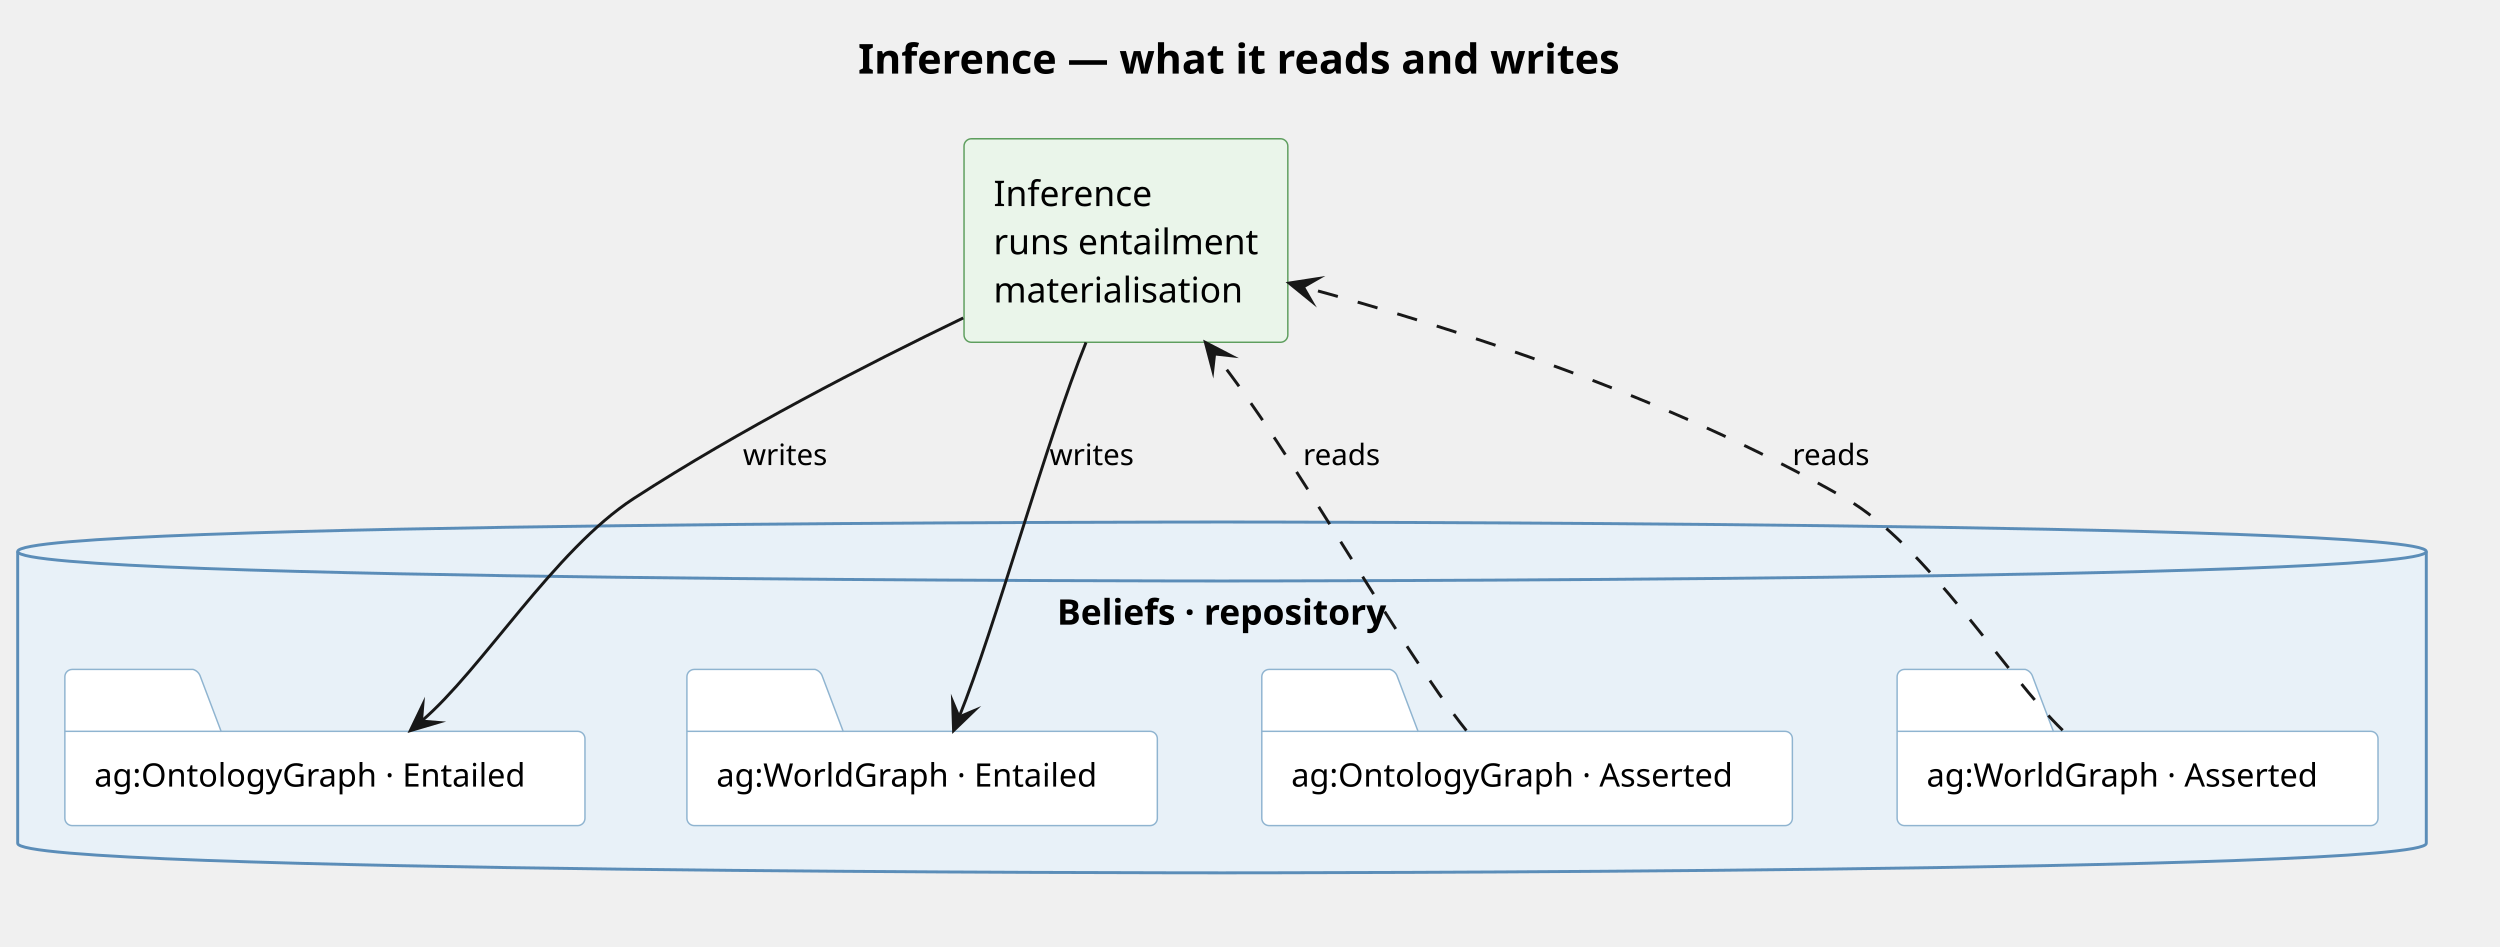
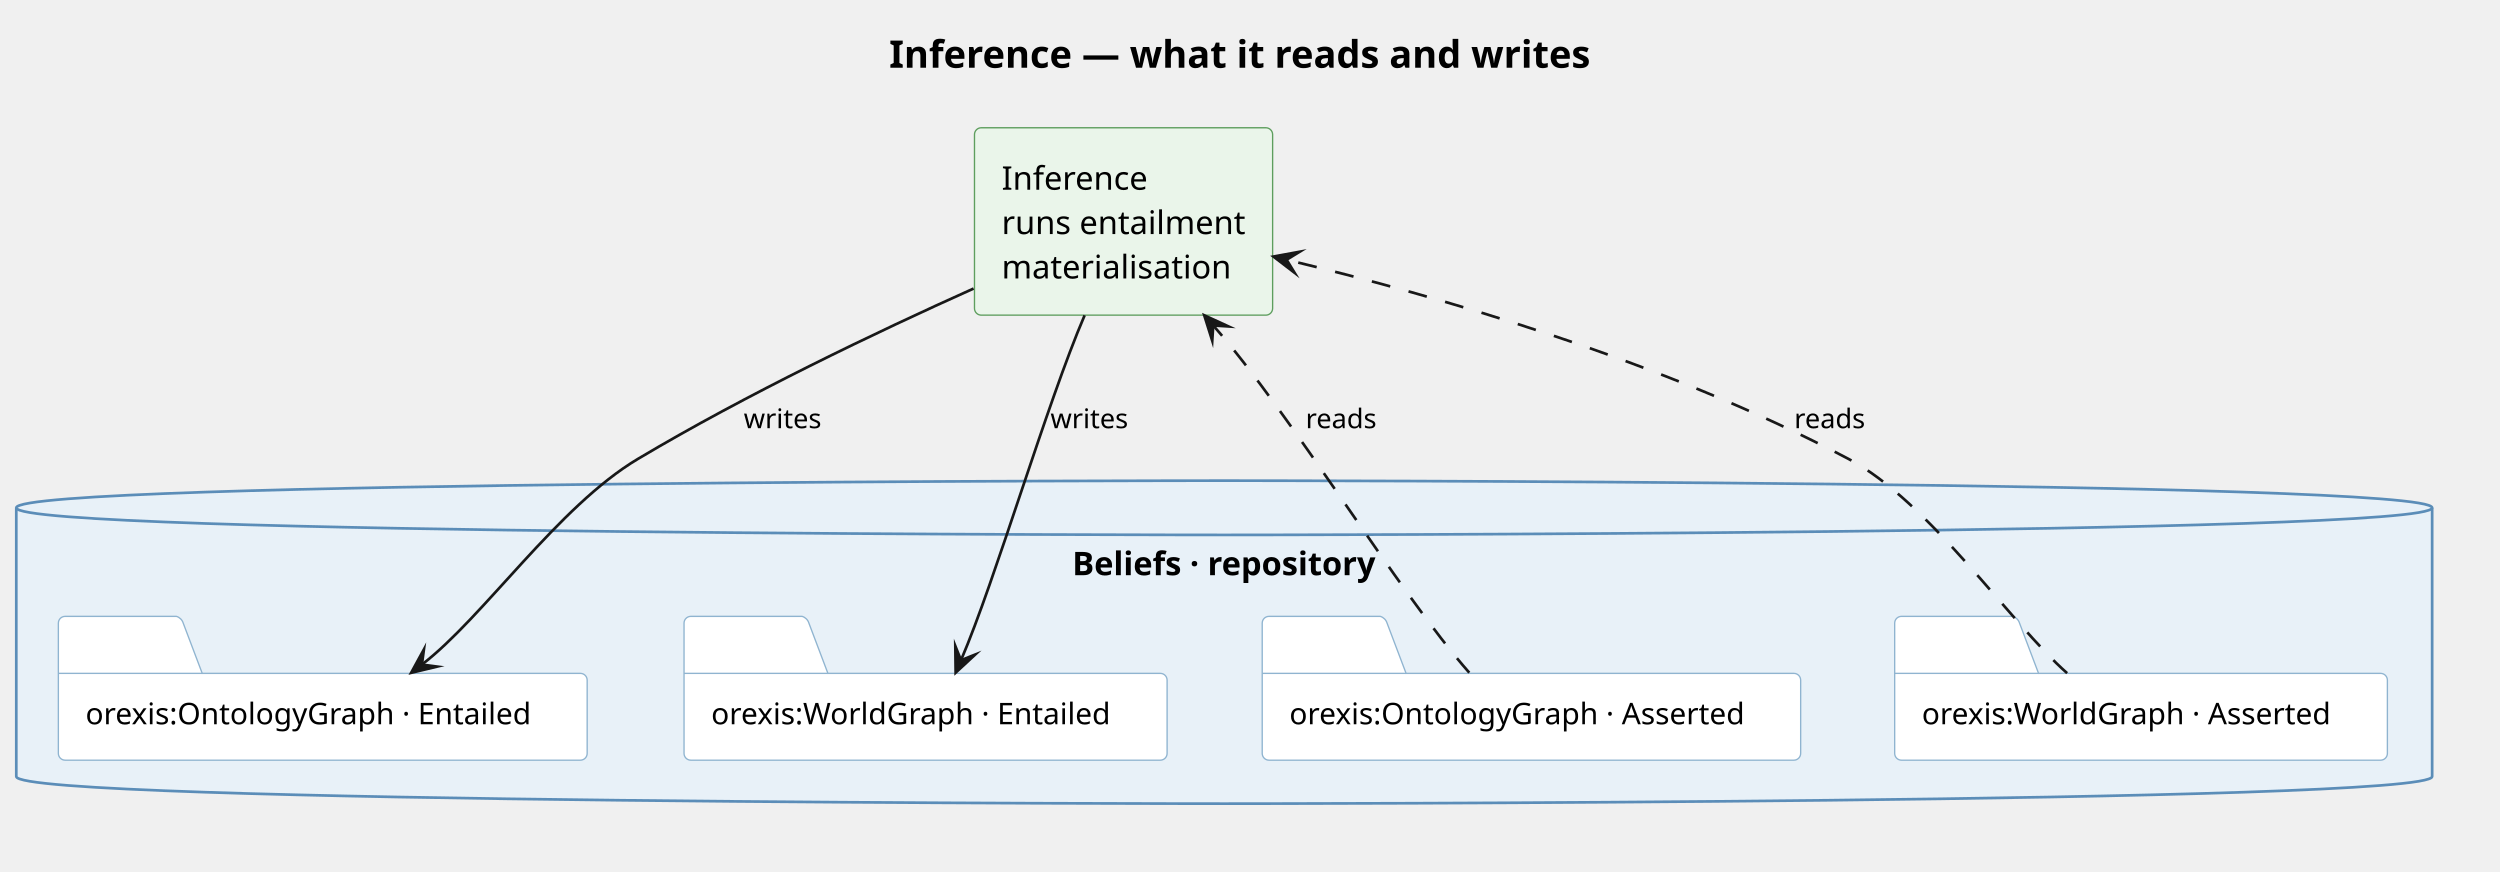
- <svg xmlns="http://www.w3.org/2000/svg" version="1.1" data-diagram-type="DESCRIPTION" style="width:848px;height:321px;background:#FFFFFF;" width="848px" height="321px" viewBox="0 0 848 321" zoomAndPan="magnify" preserveAspectRatio="none" contentStyleType="text/css">
+ <svg xmlns="http://www.w3.org/2000/svg" version="1.1" data-diagram-type="DESCRIPTION" style="width:921px;height:321px;background:#FFFFFF;" width="921px" height="321px" viewBox="0 0 921 321" zoomAndPan="magnify" preserveAspectRatio="none" contentStyleType="text/css">
  <defs />
  <g font-family="sans-serif" lengthAdjust="spacing">
    <g class="title" data-source-line="1">
-       <text x="291.064" y="24.966" fill="#000" font-size="14" textLength="258.873" font-weight="700">Inference — what it reads and writes</text>
+       <text x="327.564" y="24.966" fill="#000" font-size="14" textLength="258.873" font-weight="700">Inference — what it reads and writes</text>
    </g>
    <g class="cluster" data-qualified-name="BEL" id="ent0001" data-source-line="23">
-       <path d="M6,187.068 C6,177.068 414.5,177.068 414.5,177.068 C414.5,177.068 823,177.068 823,187.068 L823,286.068 C823,296.068 414.5,296.068 414.5,296.068 C414.5,296.068 6,296.068 6,286.068 L6,187.068" style="stroke:#5B8DB8;stroke-width:1;" fill="#E8F1F8" />
-       <path d="M6,187.068 C6,197.068 414.5,197.068 414.5,197.068 C414.5,197.068 823,197.068 823,187.068" style="stroke:#5B8DB8;stroke-width:1;" fill="none" />
-       <text x="358.532" y="211.896" fill="#000" font-size="12" textLength="111.937" font-weight="700">Beliefs · repository</text>
+       <path d="M6,187.068 C6,177.068 451,177.068 451,177.068 C451,177.068 896,177.068 896,187.068 L896,286.068 C896,296.068 451,296.068 451,296.068 C451,296.068 6,296.068 6,286.068 L6,187.068" style="stroke:#5B8DB8;stroke-width:1;" fill="#E8F1F8" />
+       <path d="M6,187.068 C6,197.068 451,197.068 451,197.068 C451,197.068 896,197.068 896,187.068" style="stroke:#5B8DB8;stroke-width:1;" fill="none" />
+       <text x="395.032" y="211.896" fill="#000" font-size="12" textLength="111.937" font-weight="700">Beliefs · repository</text>
    </g>
    <g class="entity" data-qualified-name="BEL.OA" id="ent0002" data-source-line="24">
-       <path d="M430.5,227.068 L471.5,227.068 A3.75,3.75 0 0 1 474,229.568 L481,248.068 L605.473,248.068 A2.5,2.5 0 0 1 607.973,250.568 L607.973,277.55 A2.5,2.5 0 0 1 605.473,280.05 L430.5,280.05 A2.5,2.5 0 0 1 428,277.55 L428,229.568 A2.5,2.5 0 0 1 430.5,227.068" style="stroke:#8FB4D0;stroke-width:0.5;" fill="#FFF" />
-       <line x1="428" y1="248.068" x2="481" y2="248.068" style="stroke:#8FB4D0;stroke-width:0.5;" />
-       <text x="438" y="266.827" fill="#000" font-size="11" textLength="149.973">ag:OntologyGraph · Asserted</text>
+       <path d="M467.5,227.068 L508.5,227.068 A3.75,3.75 0 0 1 511,229.568 L518,248.068 L660.865,248.068 A2.5,2.5 0 0 1 663.365,250.568 L663.365,277.55 A2.5,2.5 0 0 1 660.865,280.05 L467.5,280.05 A2.5,2.5 0 0 1 465,277.55 L465,229.568 A2.5,2.5 0 0 1 467.5,227.068" style="stroke:#8FB4D0;stroke-width:0.5;" fill="#FFF" />
+       <line x1="465" y1="248.068" x2="518" y2="248.068" style="stroke:#8FB4D0;stroke-width:0.5;" />
+       <text x="475" y="266.827" fill="#000" font-size="11" textLength="168.365">orexis:OntologyGraph · Asserted</text>
    </g>
    <g class="entity" data-qualified-name="BEL.WA" id="ent0003" data-source-line="25">
-       <path d="M646,227.068 L687,227.068 A3.75,3.75 0 0 1 689.5,229.568 L696.5,248.068 L804.121,248.068 A2.5,2.5 0 0 1 806.621,250.568 L806.621,277.55 A2.5,2.5 0 0 1 804.121,280.05 L646,280.05 A2.5,2.5 0 0 1 643.5,277.55 L643.5,229.568 A2.5,2.5 0 0 1 646,227.068" style="stroke:#8FB4D0;stroke-width:0.5;" fill="#FFF" />
-       <line x1="643.5" y1="248.068" x2="696.5" y2="248.068" style="stroke:#8FB4D0;stroke-width:0.5;" />
-       <text x="653.5" y="266.827" fill="#000" font-size="11" textLength="133.121">ag:WorldGraph · Asserted</text>
+       <path d="M700.5,227.068 L741.5,227.068 A3.75,3.75 0 0 1 744,229.568 L751,248.068 L877.013,248.068 A2.5,2.5 0 0 1 879.513,250.568 L879.513,277.55 A2.5,2.5 0 0 1 877.013,280.05 L700.5,280.05 A2.5,2.5 0 0 1 698,277.55 L698,229.568 A2.5,2.5 0 0 1 700.5,227.068" style="stroke:#8FB4D0;stroke-width:0.5;" fill="#FFF" />
+       <line x1="698" y1="248.068" x2="751" y2="248.068" style="stroke:#8FB4D0;stroke-width:0.5;" />
+       <text x="708" y="266.827" fill="#000" font-size="11" textLength="151.513">orexis:WorldGraph · Asserted</text>
    </g>
    <g class="entity" data-qualified-name="BEL.OE" id="ent0004" data-source-line="26">
-       <path d="M24.5,227.068 L65.5,227.068 A3.75,3.75 0 0 1 68,229.568 L75,248.068 L195.92,248.068 A2.5,2.5 0 0 1 198.42,250.568 L198.42,277.55 A2.5,2.5 0 0 1 195.92,280.05 L24.5,280.05 A2.5,2.5 0 0 1 22,277.55 L22,229.568 A2.5,2.5 0 0 1 24.5,227.068" style="stroke:#8FB4D0;stroke-width:0.5;" fill="#FFF" />
-       <line x1="22" y1="248.068" x2="75" y2="248.068" style="stroke:#8FB4D0;stroke-width:0.5;" />
-       <text x="32" y="266.827" fill="#000" font-size="11" textLength="146.42">ag:OntologyGraph · Entailed</text>
+       <path d="M24,227.068 L65,227.068 A3.75,3.75 0 0 1 67.5,229.568 L74.5,248.068 L213.812,248.068 A2.5,2.5 0 0 1 216.312,250.568 L216.312,277.55 A2.5,2.5 0 0 1 213.812,280.05 L24,280.05 A2.5,2.5 0 0 1 21.5,277.55 L21.5,229.568 A2.5,2.5 0 0 1 24,227.068" style="stroke:#8FB4D0;stroke-width:0.5;" fill="#FFF" />
+       <line x1="21.5" y1="248.068" x2="74.5" y2="248.068" style="stroke:#8FB4D0;stroke-width:0.5;" />
+       <text x="31.5" y="266.827" fill="#000" font-size="11" textLength="164.812">orexis:OntologyGraph · Entailed</text>
    </g>
    <g class="entity" data-qualified-name="BEL.WE" id="ent0005" data-source-line="27">
-       <path d="M235.5,227.068 L276.5,227.068 A3.75,3.75 0 0 1 279,229.568 L286,248.068 L390.068,248.068 A2.5,2.5 0 0 1 392.568,250.568 L392.568,277.55 A2.5,2.5 0 0 1 390.068,280.05 L235.5,280.05 A2.5,2.5 0 0 1 233,277.55 L233,229.568 A2.5,2.5 0 0 1 235.5,227.068" style="stroke:#8FB4D0;stroke-width:0.5;" fill="#FFF" />
-       <line x1="233" y1="248.068" x2="286" y2="248.068" style="stroke:#8FB4D0;stroke-width:0.5;" />
-       <text x="243" y="266.827" fill="#000" font-size="11" textLength="129.568">ag:WorldGraph · Entailed</text>
+       <path d="M254.5,227.068 L295.5,227.068 A3.75,3.75 0 0 1 298,229.568 L305,248.068 L427.46,248.068 A2.5,2.5 0 0 1 429.96,250.568 L429.96,277.55 A2.5,2.5 0 0 1 427.46,280.05 L254.5,280.05 A2.5,2.5 0 0 1 252,277.55 L252,229.568 A2.5,2.5 0 0 1 254.5,227.068" style="stroke:#8FB4D0;stroke-width:0.5;" fill="#FFF" />
+       <line x1="252" y1="248.068" x2="305" y2="248.068" style="stroke:#8FB4D0;stroke-width:0.5;" />
+       <text x="262" y="266.827" fill="#000" font-size="11" textLength="147.96">orexis:WorldGraph · Entailed</text>
    </g>
    <g class="entity" data-qualified-name="INF" id="ent0006" data-source-line="30">
-       <rect x="327" y="47.068" width="109.833" height="69.032" fill="#EAF5EA" style="stroke:#5E9E5E;stroke-width:0.5;" rx="2.5" ry="2.5" />
-       <text x="337" y="69.896" fill="#000" font-size="12" textLength="54.048">Inference</text>
-       <text x="337" y="86.24" fill="#000" font-size="12" textLength="89.833">runs entailment</text>
-       <text x="337" y="102.584" fill="#000" font-size="12" textLength="84.613">materialisation</text>
+       <rect x="359" y="47.068" width="109.833" height="69.032" fill="#EAF5EA" style="stroke:#5E9E5E;stroke-width:0.5;" rx="2.5" ry="2.5" />
+       <text x="369" y="69.896" fill="#000" font-size="12" textLength="54.048">Inference</text>
+       <text x="369" y="86.24" fill="#000" font-size="12" textLength="89.833">runs entailment</text>
+       <text x="369" y="102.584" fill="#000" font-size="12" textLength="84.613">materialisation</text>
    </g>
    <g class="link" data-entity-1="ent0002" data-entity-2="ent0006" id="lnk7" data-source-line="33" data-link-type="dependency">
-       <path d="M497.4,247.818 C473.75,218.258 438.004,152.572 411.994,120.062" style="stroke:#181818;stroke-width:1;stroke-dasharray:7,7;" fill="none" id="OA-to-INF" />
-       <polygon points="408.87,116.158,411.369,125.684,411.994,120.062,417.616,120.687,408.87,116.158" fill="#181818" style="stroke:#181818;stroke-width:1;stroke-linejoin:miter;stroke-miterlimit:10;" />
-       <text x="442" y="157.758" fill="#000" font-size="10" textLength="26.32">reads</text>
+       <path d="M541.28,247.818 C515.19,218.258 475.628,152.417 446.948,119.907" style="stroke:#181818;stroke-width:1;stroke-dasharray:7,7;" fill="none" id="OA-to-INF" />
+       <polygon points="443.64,116.158,446.594,125.553,446.948,119.907,452.594,120.261,443.64,116.158" fill="#181818" style="stroke:#181818;stroke-width:1;stroke-linejoin:miter;stroke-miterlimit:10;" />
+       <text x="481" y="157.758" fill="#000" font-size="10" textLength="26.32">reads</text>
    </g>
    <g class="link" data-entity-1="ent0003" data-entity-2="ent0006" id="lnk8" data-source-line="34" data-link-type="dependency">
-       <path d="M699.66,247.708 C680.74,229.568 653.5,184.838 626,169.068 C565.37,134.298 493.196,111.165 442.086,97.325" style="stroke:#181818;stroke-width:1;stroke-dasharray:7,7;" fill="none" id="WA-to-INF" />
-       <polygon points="437.26,96.018,444.902,102.231,442.086,97.325,446.993,94.509,437.26,96.018" fill="#181818" style="stroke:#181818;stroke-width:1;stroke-linejoin:miter;stroke-miterlimit:10;" />
-       <text x="608" y="157.758" fill="#000" font-size="10" textLength="26.32">reads</text>
+       <path d="M761.53,247.988 C740.74,229.748 710.76,184.778 681,169.068 C611.95,132.618 529.581,109.079 473.991,95.689" style="stroke:#181818;stroke-width:1;stroke-dasharray:7,7;" fill="none" id="WA-to-INF" />
+       <polygon points="469.13,94.518,476.943,100.514,473.991,95.689,478.816,92.737,469.13,94.518" fill="#181818" style="stroke:#181818;stroke-width:1;stroke-linejoin:miter;stroke-miterlimit:10;" />
+       <text x="661" y="157.758" fill="#000" font-size="10" textLength="26.32">reads</text>
    </g>
    <g class="link" data-entity-1="ent0006" data-entity-2="ent0004" id="lnk9" data-source-line="35" data-link-type="dependency">
-       <path d="M326.73,107.848 C293.46,123.878 250.76,145.898 215,169.068 C188.03,186.548 163.428,227.198 142.978,244.598" style="stroke:#181818;stroke-width:1;" fill="none" id="INF-to-OE" />
-       <polygon points="139.17,247.838,148.617,245.052,142.978,244.598,143.432,238.959,139.17,247.838" fill="#181818" style="stroke:#181818;stroke-width:1;stroke-linejoin:miter;stroke-miterlimit:10;" />
-       <text x="252" y="157.758" fill="#000" font-size="10" textLength="28.61">writes</text>
+       <path d="M358.67,106.298 C322.62,122.478 275.04,145.228 235,169.068 C205.58,186.588 178.14,227.438 155.43,244.828" style="stroke:#181818;stroke-width:1;" fill="none" id="INF-to-OE" />
+       <polygon points="151.46,247.868,161.038,245.572,155.43,244.828,156.174,239.22,151.46,247.868" fill="#181818" style="stroke:#181818;stroke-width:1;stroke-linejoin:miter;stroke-miterlimit:10;" />
+       <text x="274" y="157.758" fill="#000" font-size="10" textLength="28.61">writes</text>
    </g>
    <g class="link" data-entity-1="ent0006" data-entity-2="ent0005" id="lnk10" data-source-line="36" data-link-type="dependency">
-       <path d="M368.37,116.158 C355.17,148.668 337.331,213.625 325.331,243.185" style="stroke:#181818;stroke-width:1;" fill="none" id="INF-to-WE" />
-       <polygon points="323.45,247.818,330.542,240.983,325.331,243.185,323.129,237.974,323.45,247.818" fill="#181818" style="stroke:#181818;stroke-width:1;stroke-linejoin:miter;stroke-miterlimit:10;" />
-       <text x="356" y="157.758" fill="#000" font-size="10" textLength="28.61">writes</text>
+       <path d="M399.58,116.158 C385.62,148.668 366.722,213.663 354.032,243.223" style="stroke:#181818;stroke-width:1;" fill="none" id="INF-to-WE" />
+       <polygon points="352.06,247.818,359.286,241.126,354.032,243.223,351.935,237.97,352.06,247.818" fill="#181818" style="stroke:#181818;stroke-width:1;stroke-linejoin:miter;stroke-miterlimit:10;" />
+       <text x="387" y="157.758" fill="#000" font-size="10" textLength="28.61">writes</text>
    </g>
  </g>
</svg>
